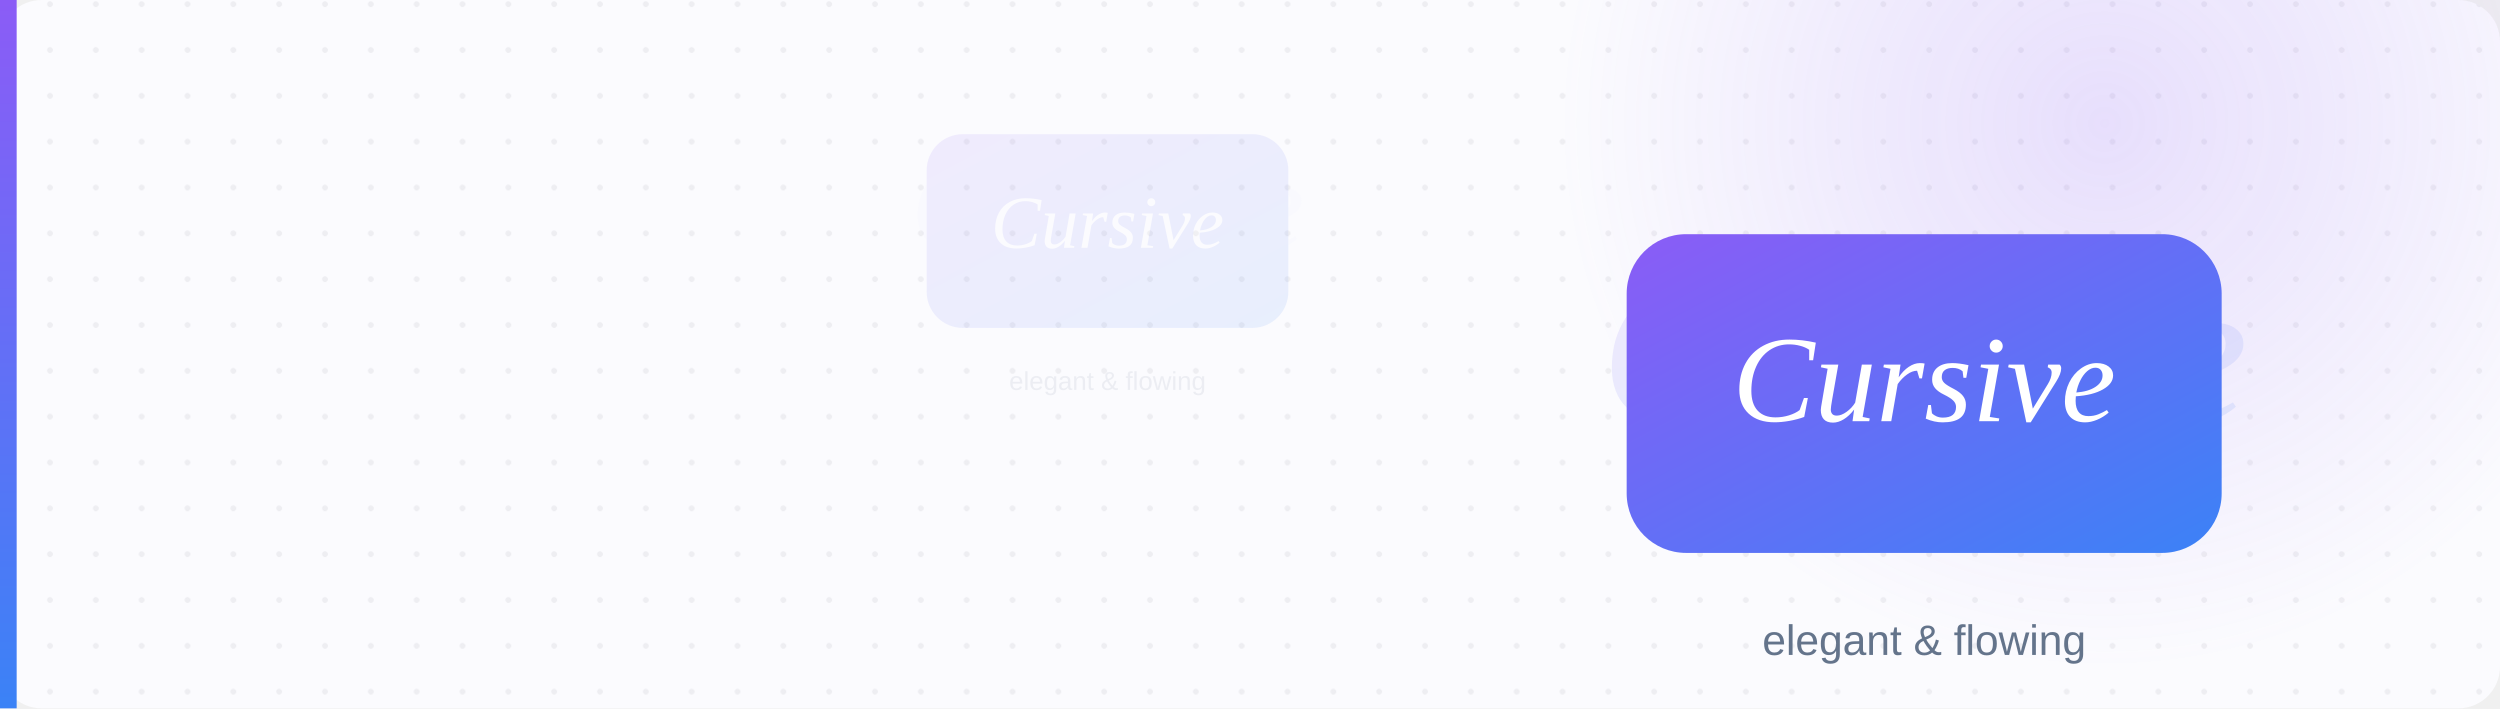
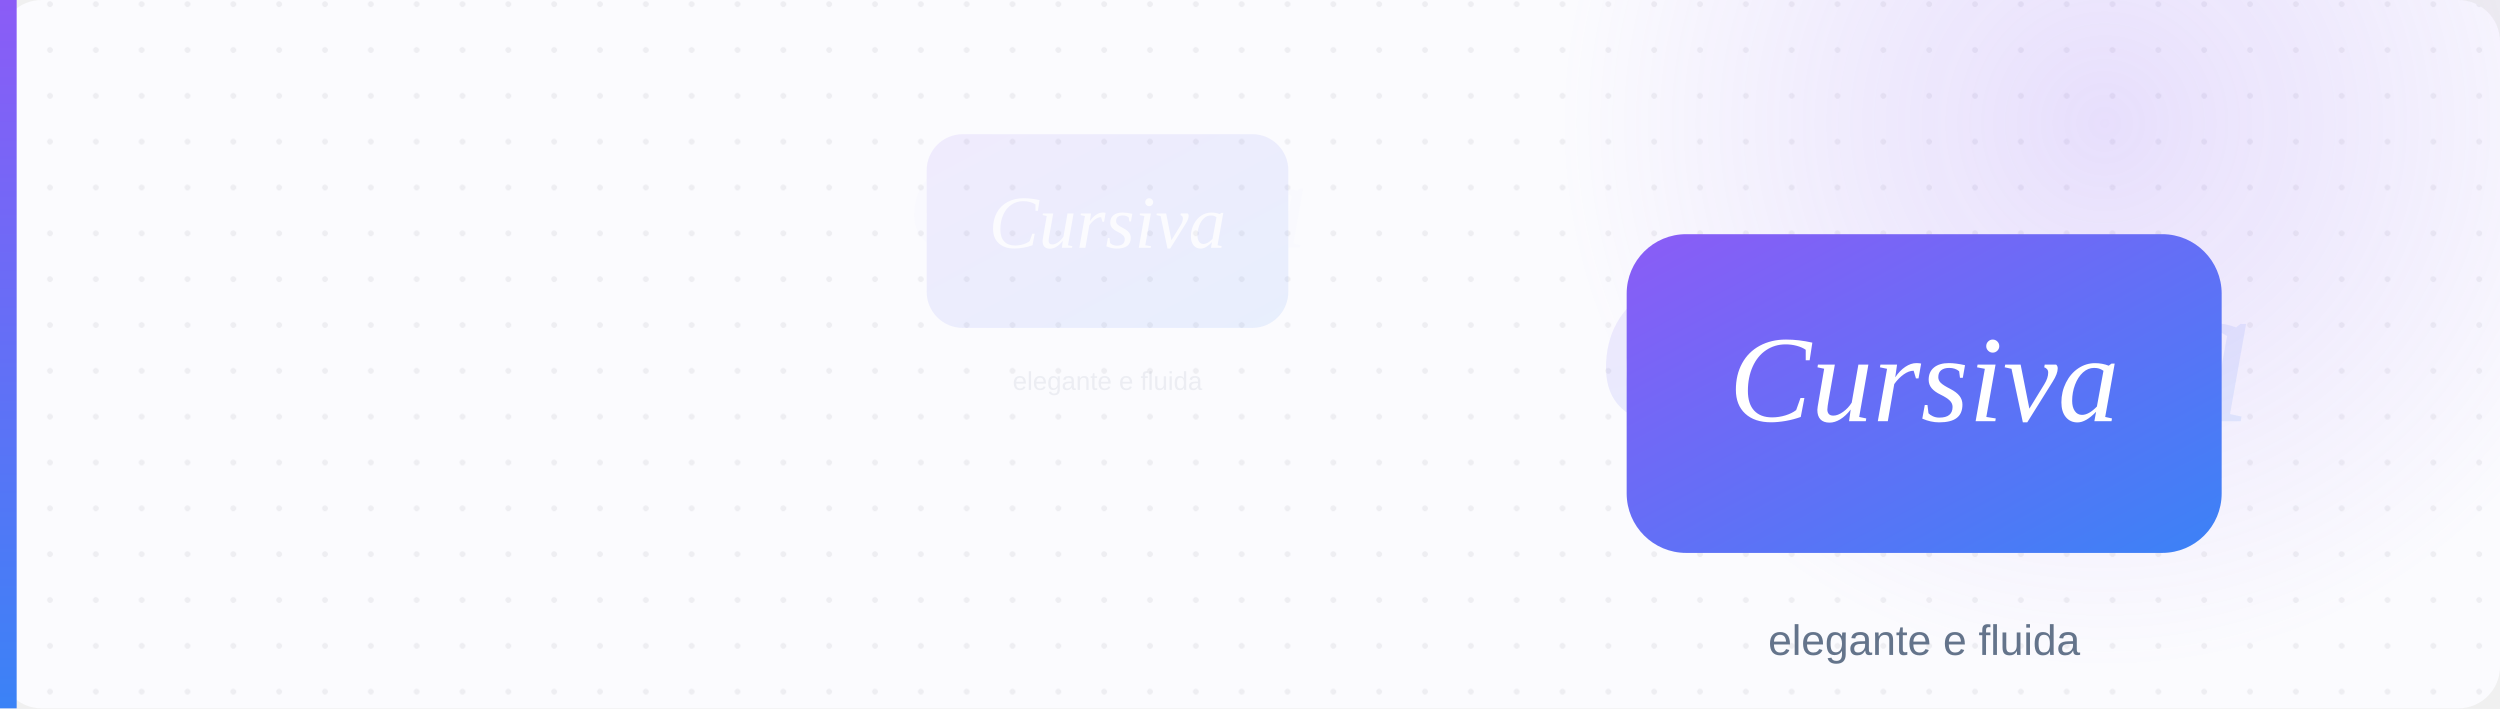
<svg xmlns="http://www.w3.org/2000/svg" viewBox="0 0 1200 340" width="1200" height="340" role="img">
  <defs>
    <linearGradient id="ghptletrac" x1="0" y1="0" x2="1" y2="1">
      <stop offset="0" stop-color="#8b5cf6" />
      <stop offset="1" stop-color="#3b82f6" />
    </linearGradient>
    <linearGradient id="gvhptletrac" x1="0" y1="0" x2="0" y2="1">
      <stop offset="0" stop-color="#8b5cf6" />
      <stop offset="1" stop-color="#3b82f6" />
    </linearGradient>
    <radialGradient id="glowhptletrac" cx="0.5" cy="0.5" r="0.5">
      <stop offset="0" stop-color="#8b5cf6" stop-opacity="0.18" />
      <stop offset="1" stop-color="#8b5cf6" stop-opacity="0" />
    </radialGradient>
    <pattern id="dotshptletrac" width="22" height="22" patternUnits="userSpaceOnUse">
      <circle cx="2" cy="2" r="1.4" fill="#1a1a2e" opacity="0.06" />
    </pattern>
  </defs>
  <rect width="1200" height="340" rx="20" fill="#FBFBFE" />
  <rect width="1200" height="340" rx="20" fill="url(#dotshptletrac)" />
  <circle cx="1010" cy="60" r="260" fill="url(#glowhptletrac)" />
  <rect x="0" y="0" width="8" height="340" fill="url(#gvhptletrac)" />
  <g transform="translate(740 -10) scale(1.02)">
-     <text x="180" y="208" font-family="Georgia, 'Liberation Serif', 'DejaVu Serif', serif" font-size="98" font-weight="400" font-style="italic" fill="url(#ghptletrac)" text-anchor="middle" opacity="0.12">Cursive</text>
+     <text x="180" y="208" font-family="Georgia, 'Liberation Serif', 'DejaVu Serif', serif" font-size="98" font-weight="400" font-style="italic" fill="url(#ghptletrac)" text-anchor="middle" opacity="0.12">Cursiva</text>
    <rect x="40" y="120" width="280" height="150" rx="28" fill="url(#ghptletrac)" />
    <g transform="rotate(0 180 195)">
-       <text x="180" y="208" font-family="Georgia, 'Liberation Serif', 'DejaVu Serif', serif" font-size="58" font-weight="400" font-style="italic" text-decoration="none" letter-spacing="0" fill="#fff" text-anchor="middle">Cursive</text>
+       <text x="180" y="208" font-family="Georgia, 'Liberation Serif', 'DejaVu Serif', serif" font-size="58" font-weight="400" font-style="italic" text-decoration="none" letter-spacing="0" fill="#fff" text-anchor="middle">Cursiva</text>
    </g>
-     <text x="180" y="318" font-family="Liberation Sans, DejaVu Sans, sans-serif" font-size="20" fill="#64748b" text-anchor="middle">elegant &amp; flowing</text>
+     <text x="180" y="318" font-family="Liberation Sans, DejaVu Sans, sans-serif" font-size="20" fill="#64748b" text-anchor="middle">elegante e fluida</text>
  </g>
  <g transform="translate(420 -10) scale(0.62)" opacity="0.10">
-     <text x="180" y="208" font-family="Georgia, 'Liberation Serif', 'DejaVu Serif', serif" font-size="98" font-weight="400" font-style="italic" fill="url(#ghptletrac)" text-anchor="middle" opacity="0.12">Cursive</text>
+     <text x="180" y="208" font-family="Georgia, 'Liberation Serif', 'DejaVu Serif', serif" font-size="98" font-weight="400" font-style="italic" fill="url(#ghptletrac)" text-anchor="middle" opacity="0.12">Cursiva</text>
    <rect x="40" y="120" width="280" height="150" rx="28" fill="url(#ghptletrac)" />
    <g transform="rotate(0 180 195)">
-       <text x="180" y="208" font-family="Georgia, 'Liberation Serif', 'DejaVu Serif', serif" font-size="58" font-weight="400" font-style="italic" text-decoration="none" letter-spacing="0" fill="#fff" text-anchor="middle">Cursive</text>
+       <text x="180" y="208" font-family="Georgia, 'Liberation Serif', 'DejaVu Serif', serif" font-size="58" font-weight="400" font-style="italic" text-decoration="none" letter-spacing="0" fill="#fff" text-anchor="middle">Cursiva</text>
    </g>
-     <text x="180" y="318" font-family="Liberation Sans, DejaVu Sans, sans-serif" font-size="20" fill="#64748b" text-anchor="middle">elegant &amp; flowing</text>
+     <text x="180" y="318" font-family="Liberation Sans, DejaVu Sans, sans-serif" font-size="20" fill="#64748b" text-anchor="middle">elegante e fluida</text>
  </g>
</svg>
